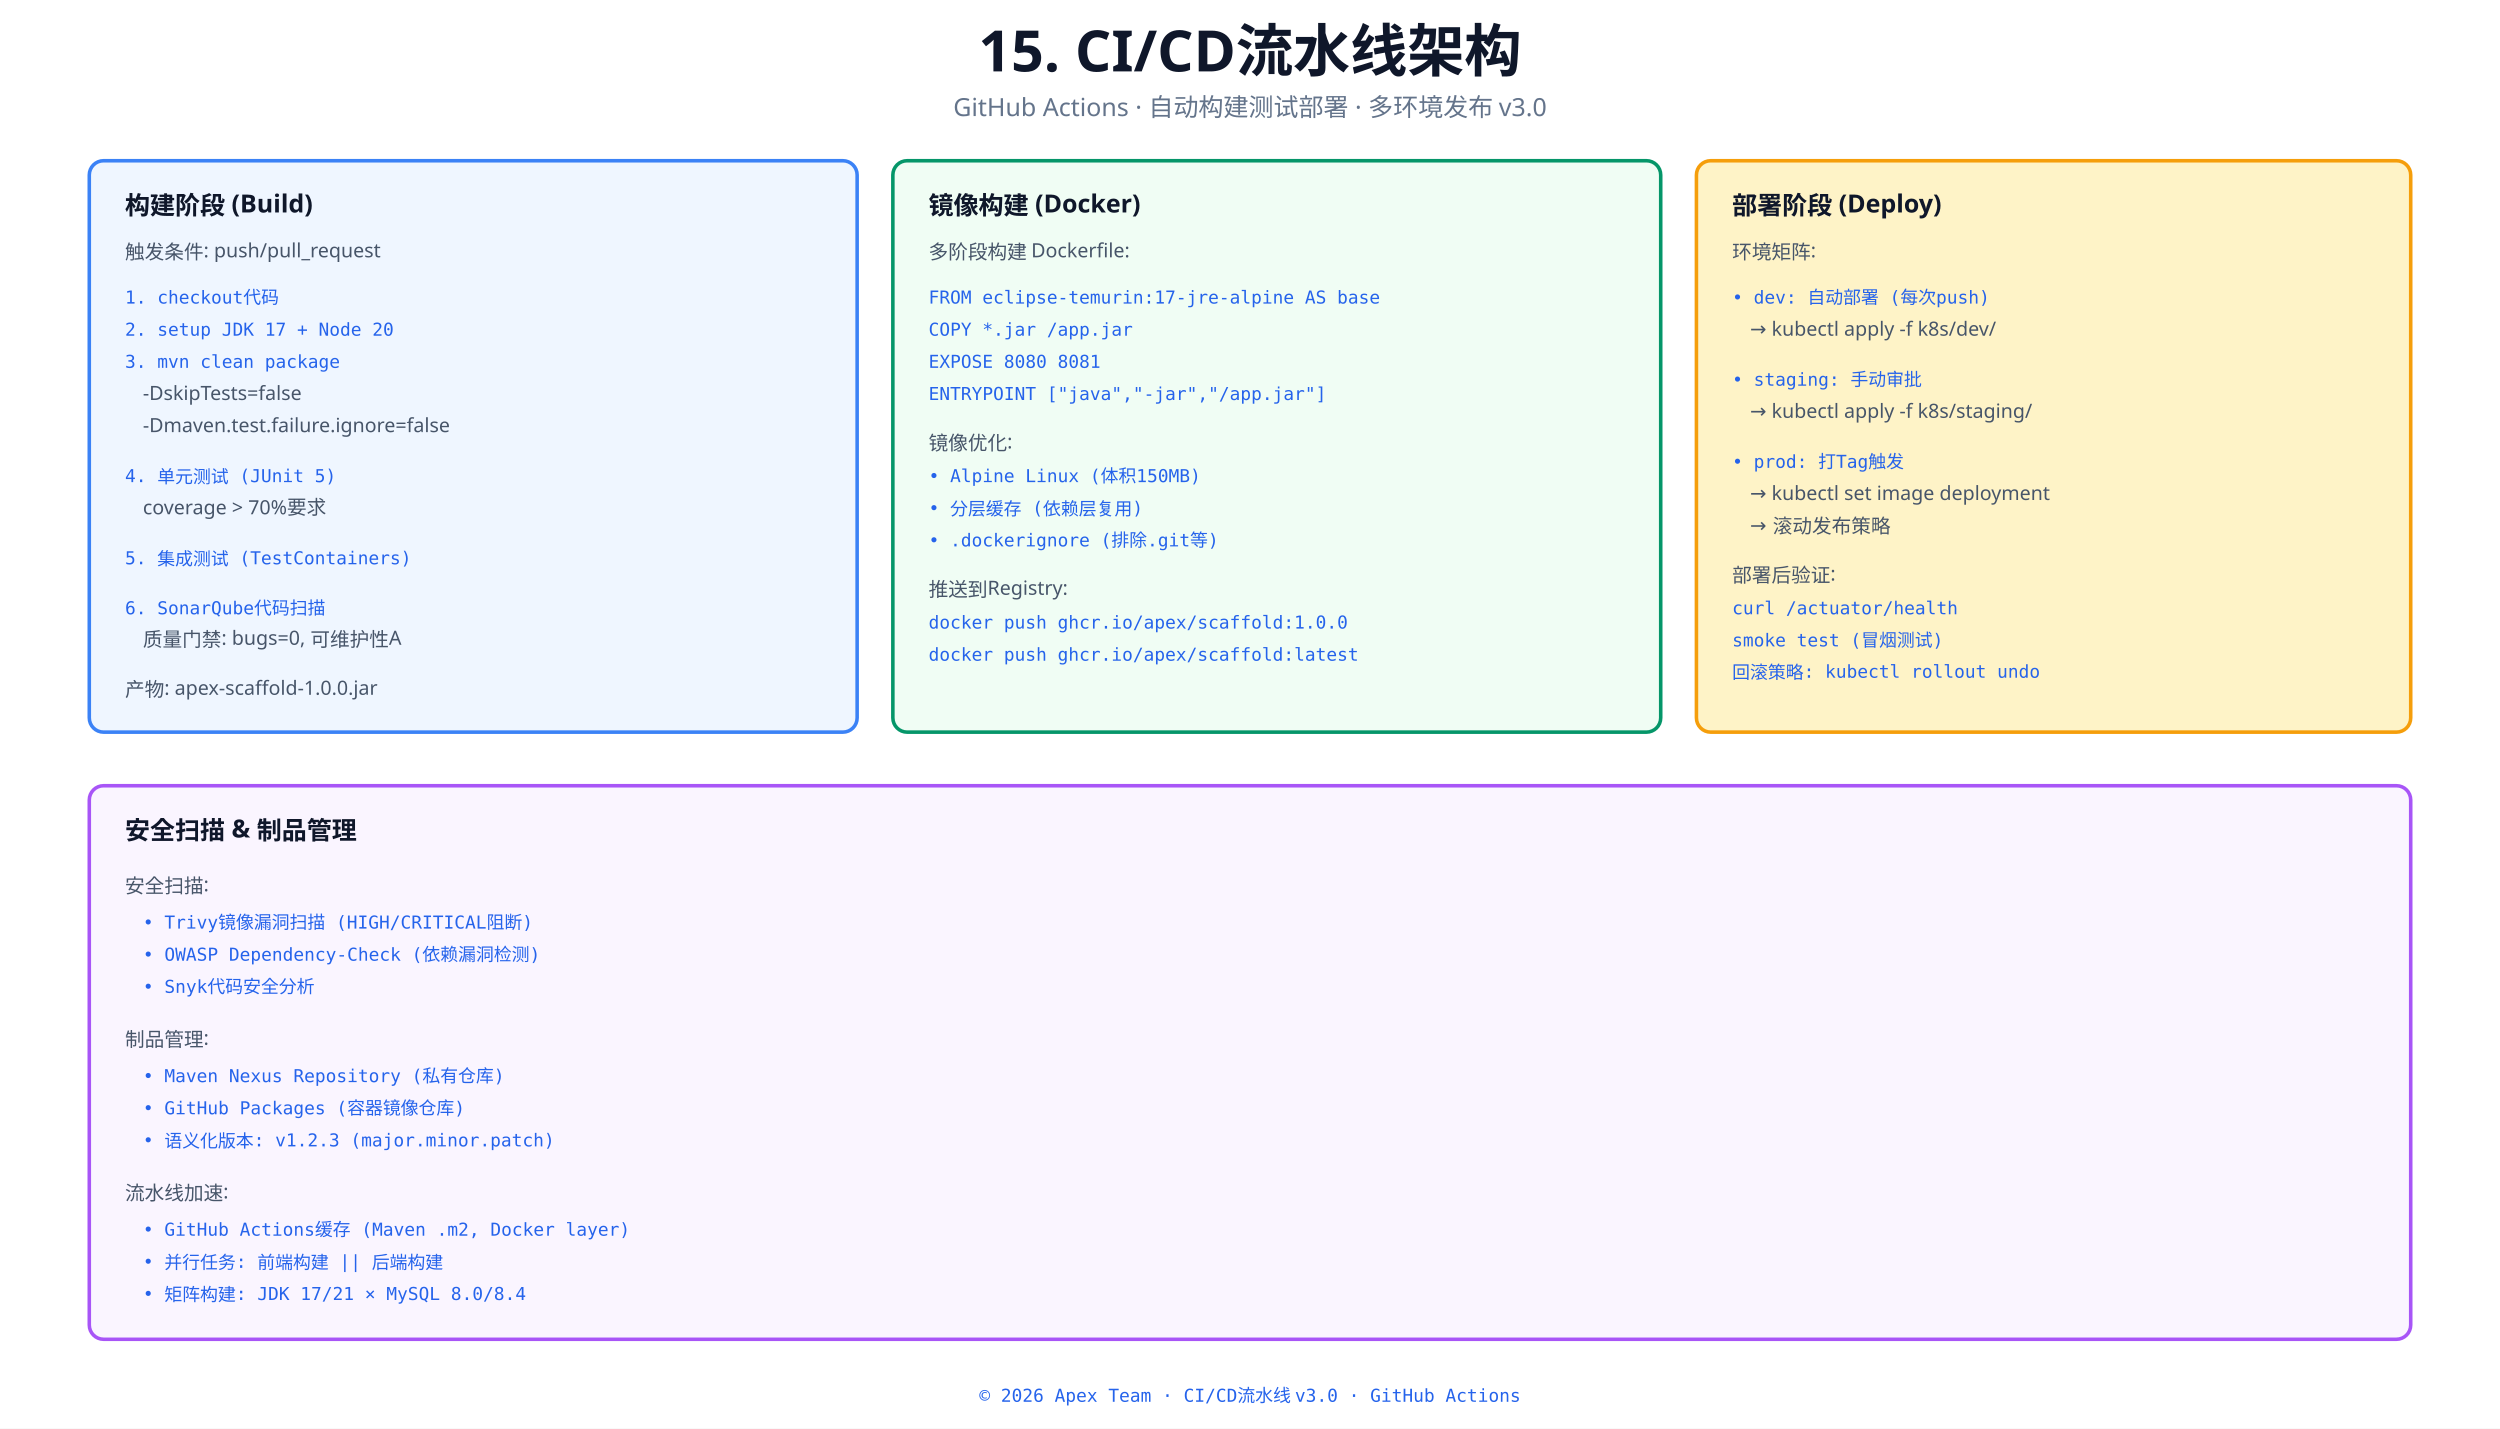
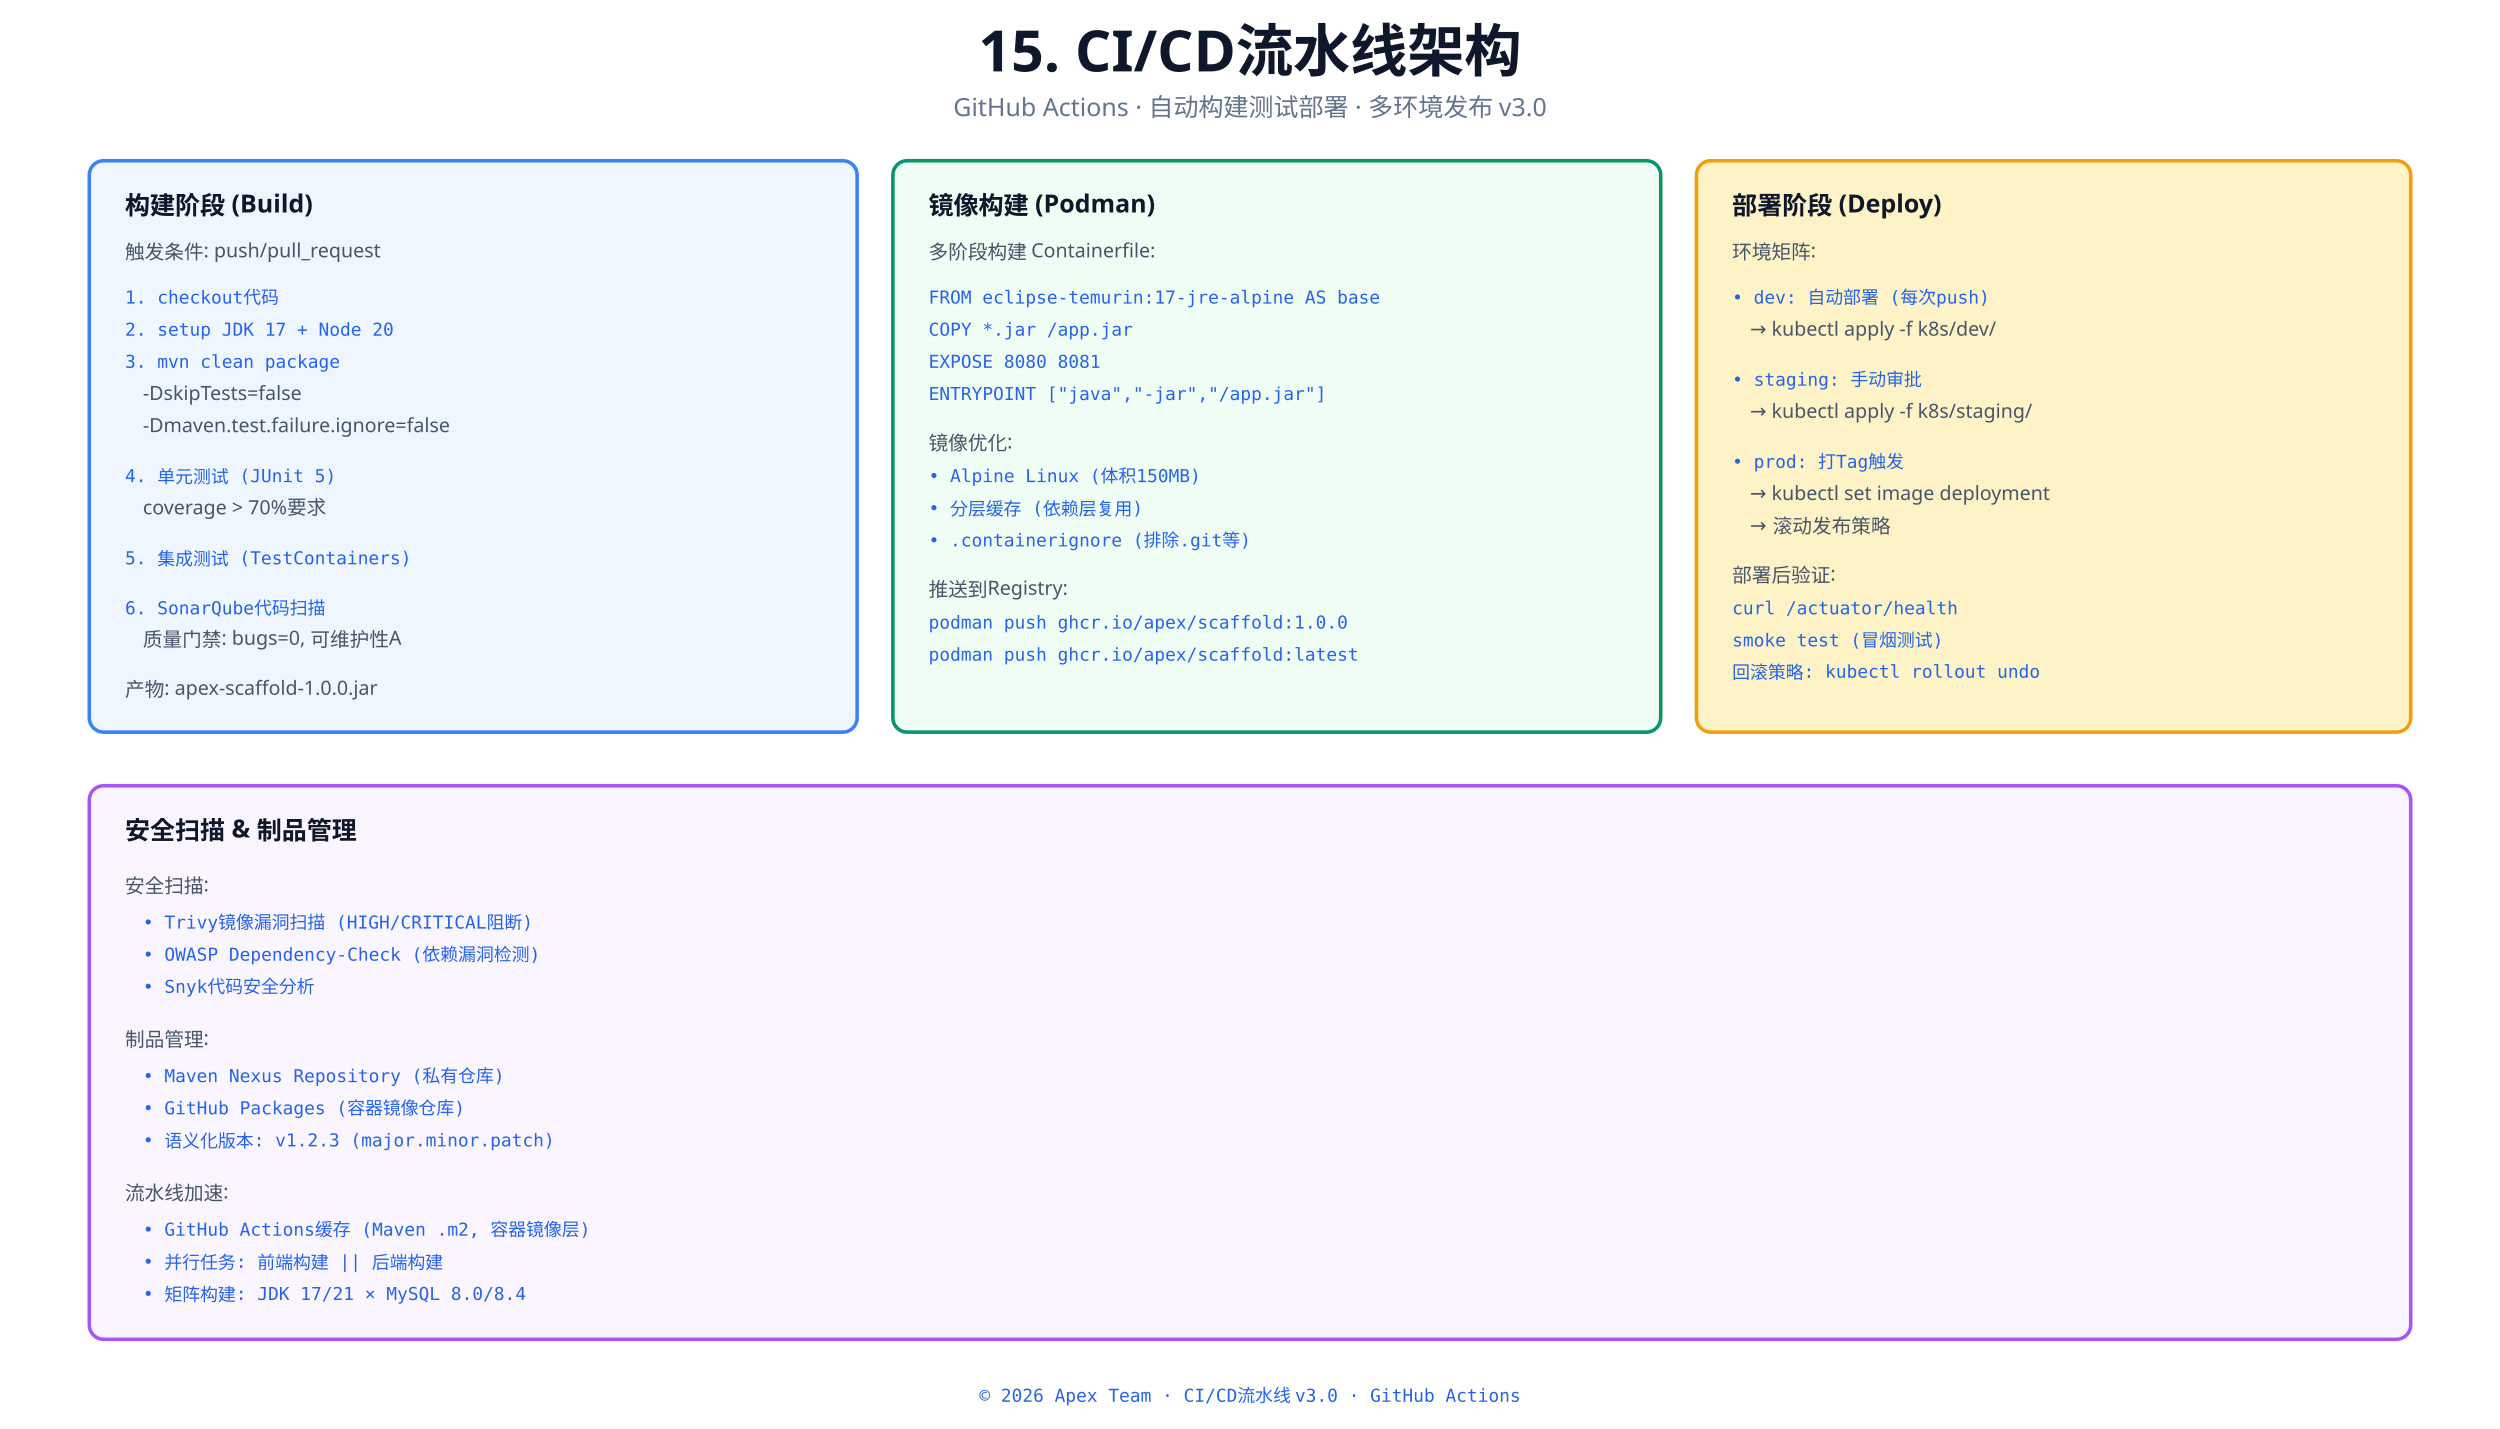
<svg xmlns="http://www.w3.org/2000/svg" viewBox="0 0 1400 800" width="1400" height="800">
  <defs>
    <style>.title{font:700 32px sans-serif;fill:#0f172a;text-anchor:middle}.subtitle{font:500 14px sans-serif;fill:#64748b;text-anchor:middle}.box-title{font:600 14px sans-serif;fill:#0f172a}.text{font:400 11px sans-serif;fill:#475569}.code{font:400 10px monospace;fill:#2563eb}</style>
  </defs>
  <rect width="1400" height="800" fill="#fff" />
  <text x="700" y="40" class="title">15. CI/CD流水线架构</text>
  <text x="700" y="65" class="subtitle">GitHub Actions · 自动构建测试部署 · 多环境发布 v3.0</text>
  <rect x="50" y="90" width="430" height="320" rx="8" fill="#eff6ff" stroke="#3b82f6" stroke-width="2" />
  <text x="70" y="120" class="box-title">构建阶段 (Build)</text>
  <text x="70" y="145" class="text">触发条件: push/pull_request</text>
  <text x="70" y="170" class="code">1. checkout代码</text>
  <text x="70" y="188" class="code">2. setup JDK 17 + Node 20</text>
  <text x="70" y="206" class="code">3. mvn clean package</text>
  <text x="80" y="224" class="text">-DskipTests=false</text>
  <text x="80" y="242" class="text">-Dmaven.test.failure.ignore=false</text>
  <text x="70" y="270" class="code">4. 单元测试 (JUnit 5)</text>
  <text x="80" y="288" class="text">coverage &gt; 70%要求</text>
  <text x="70" y="316" class="code">5. 集成测试 (TestContainers)</text>
  <text x="70" y="344" class="code">6. SonarQube代码扫描</text>
  <text x="80" y="362" class="text">质量门禁: bugs=0, 可维护性A</text>
  <text x="70" y="390" class="text">产物: apex-scaffold-1.0.0.jar</text>
  <rect x="500" y="90" width="430" height="320" rx="8" fill="#f0fdf4" stroke="#059669" stroke-width="2" />
-   <text x="520" y="120" class="box-title">镜像构建 (Docker)</text>
-   <text x="520" y="145" class="text">多阶段构建 Dockerfile:</text>
+   <text x="520" y="120" class="box-title">镜像构建 (Podman)</text>
+   <text x="520" y="145" class="text">多阶段构建 Containerfile:</text>
  <text x="520" y="170" class="code">FROM eclipse-temurin:17-jre-alpine AS base</text>
  <text x="520" y="188" class="code">COPY *.jar /app.jar</text>
  <text x="520" y="206" class="code">EXPOSE 8080 8081</text>
  <text x="520" y="224" class="code">ENTRYPOINT ["java","-jar","/app.jar"]</text>
  <text x="520" y="252" class="text">镜像优化:</text>
  <text x="520" y="270" class="code">• Alpine Linux (体积150MB)</text>
  <text x="520" y="288" class="code">• 分层缓存 (依赖层复用)</text>
-   <text x="520" y="306" class="code">• .dockerignore (排除.git等)</text>
+   <text x="520" y="306" class="code">• .containerignore (排除.git等)</text>
  <text x="520" y="334" class="text">推送到Registry:</text>
-   <text x="520" y="352" class="code">docker push ghcr.io/apex/scaffold:1.0.0</text>
-   <text x="520" y="370" class="code">docker push ghcr.io/apex/scaffold:latest</text>
+   <text x="520" y="352" class="code">podman push ghcr.io/apex/scaffold:1.0.0</text>
+   <text x="520" y="370" class="code">podman push ghcr.io/apex/scaffold:latest</text>
  <rect x="950" y="90" width="400" height="320" rx="8" fill="#fef3c7" stroke="#f59e0b" stroke-width="2" />
  <text x="970" y="120" class="box-title">部署阶段 (Deploy)</text>
  <text x="970" y="145" class="text">环境矩阵:</text>
  <text x="970" y="170" class="code">• dev: 自动部署 (每次push)</text>
  <text x="980" y="188" class="text">→ kubectl apply -f k8s/dev/</text>
  <text x="970" y="216" class="code">• staging: 手动审批</text>
  <text x="980" y="234" class="text">→ kubectl apply -f k8s/staging/</text>
  <text x="970" y="262" class="code">• prod: 打Tag触发</text>
  <text x="980" y="280" class="text">→ kubectl set image deployment</text>
  <text x="980" y="298" class="text">→ 滚动发布策略</text>
  <text x="970" y="326" class="text">部署后验证:</text>
  <text x="970" y="344" class="code">curl /actuator/health</text>
  <text x="970" y="362" class="code">smoke test (冒烟测试)</text>
  <text x="970" y="380" class="code">回滚策略: kubectl rollout undo</text>
  <rect x="50" y="440" width="1300" height="310" rx="8" fill="#faf5ff" stroke="#a855f7" stroke-width="2" />
  <text x="70" y="470" class="box-title">安全扫描 &amp; 制品管理</text>
  <text x="70" y="500" class="text">安全扫描:</text>
  <text x="80" y="520" class="code">• Trivy镜像漏洞扫描 (HIGH/CRITICAL阻断)</text>
  <text x="80" y="538" class="code">• OWASP Dependency-Check (依赖漏洞检测)</text>
  <text x="80" y="556" class="code">• Snyk代码安全分析</text>
  <text x="70" y="586" class="text">制品管理:</text>
  <text x="80" y="606" class="code">• Maven Nexus Repository (私有仓库)</text>
  <text x="80" y="624" class="code">• GitHub Packages (容器镜像仓库)</text>
  <text x="80" y="642" class="code">• 语义化版本: v1.2.3 (major.minor.patch)</text>
  <text x="70" y="672" class="text">流水线加速:</text>
-   <text x="80" y="692" class="code">• GitHub Actions缓存 (Maven .m2, Docker layer)</text>
+   <text x="80" y="692" class="code">• GitHub Actions缓存 (Maven .m2, 容器镜像层)</text>
  <text x="80" y="710" class="code">• 并行任务: 前端构建 || 后端构建</text>
  <text x="80" y="728" class="code">• 矩阵构建: JDK 17/21 × MySQL 8.0/8.4</text>
  <text x="700" y="785" class="code" text-anchor="middle">© 2026 Apex Team · CI/CD流水线 v3.0 · GitHub Actions</text>
</svg>
